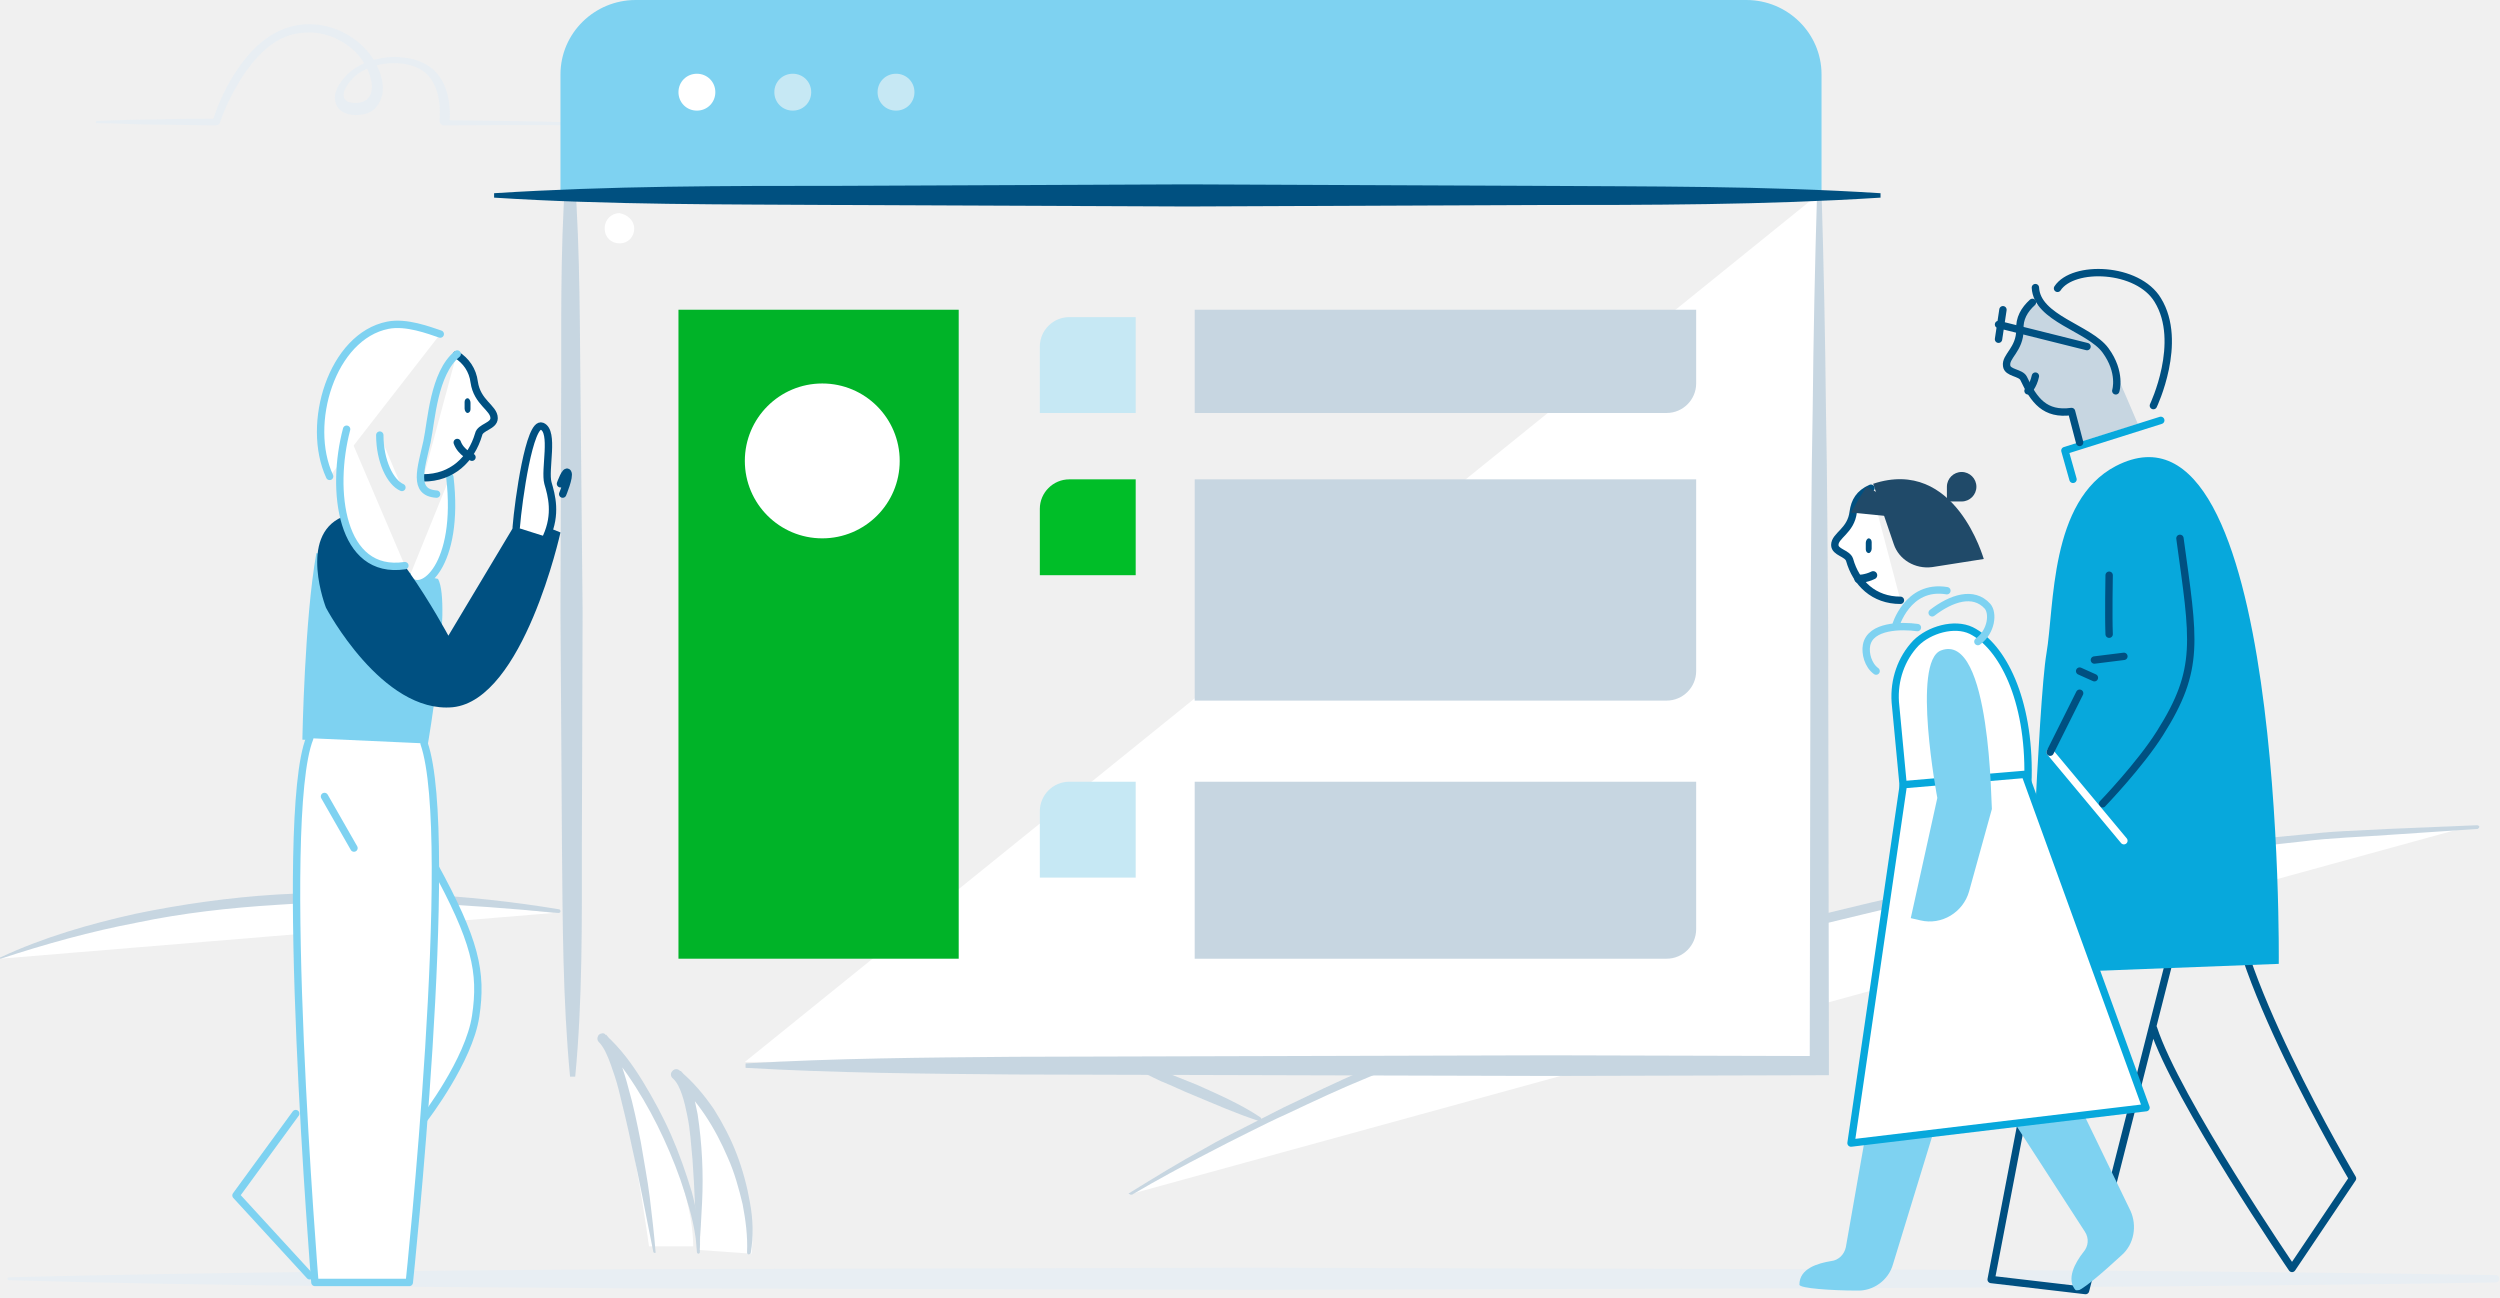
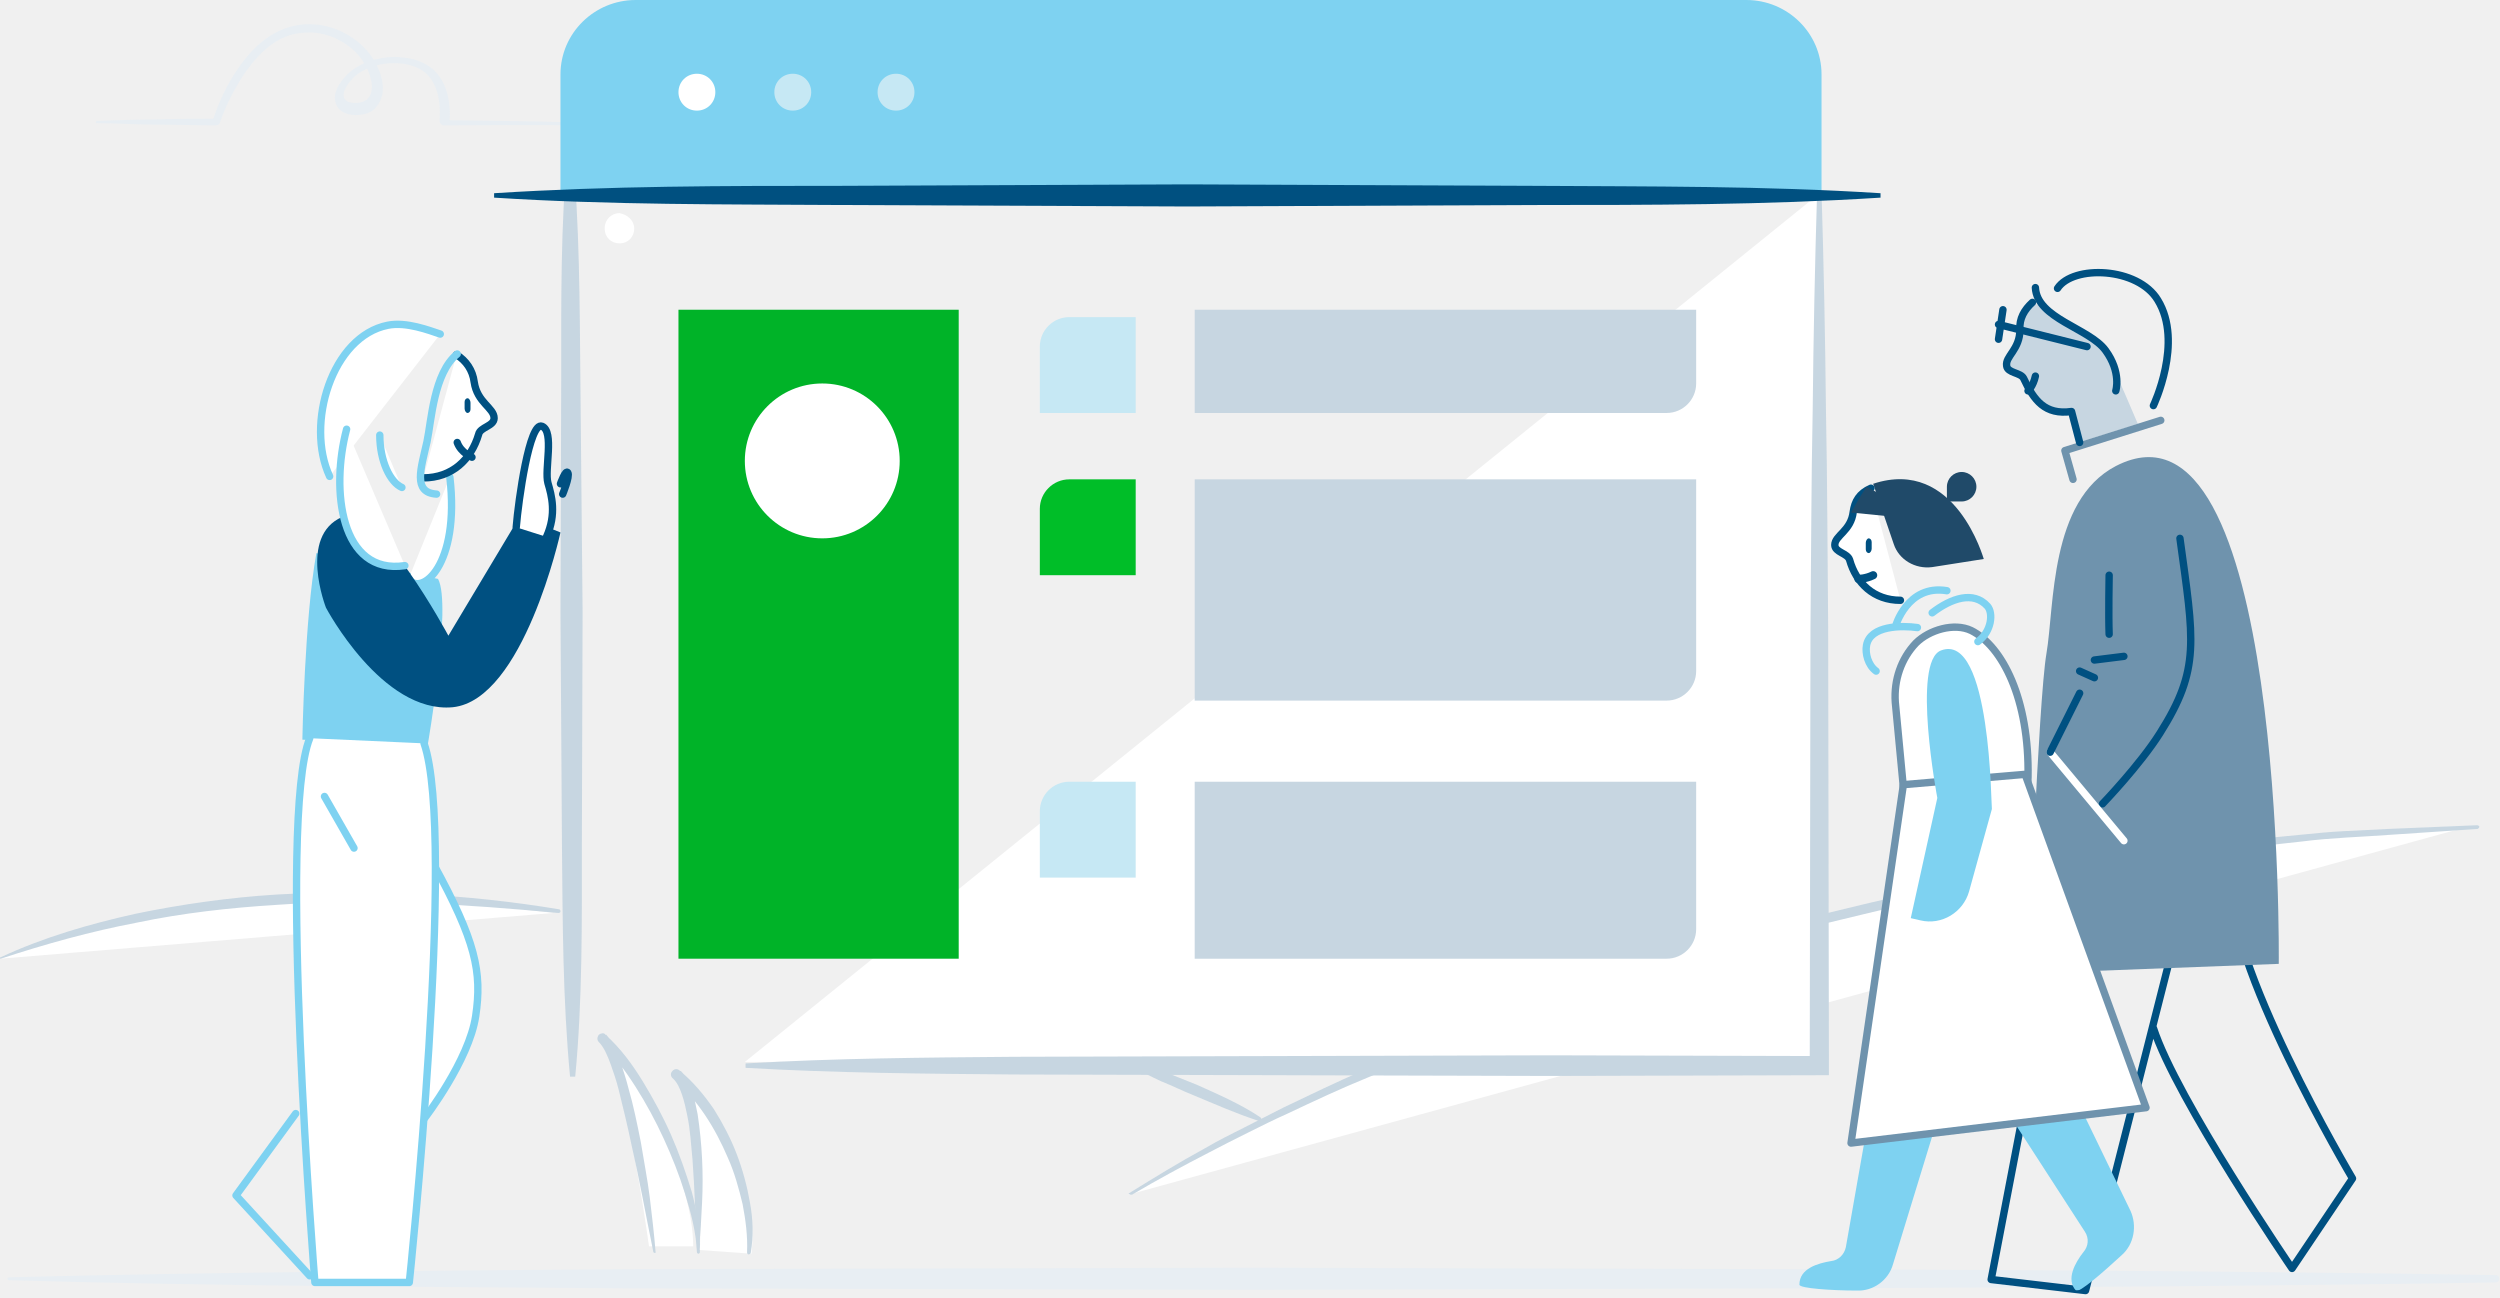
<svg xmlns="http://www.w3.org/2000/svg" id="Layer_1" viewBox="0 0 339 176" enable-background="new 0 0 339 176">
-   <style>.st0{fill:#e8eef3}.st1{fill:#fff}.st2{fill:#c7d6e1}.st3{fill:#7ed2f1}.st4{fill:#def2fa}.st5{fill:#005080}.st6{fill:#00b328}.st7{fill:#c6e8f4}.st8{fill:#00be28}.st10,.st9{fill:none;stroke:#7ed2f1;stroke-linecap:round;stroke-linejoin:round}.st10{stroke:#005081}.st11{fill:#005081}.st12{fill:none;stroke:#07a8dc;stroke-linecap:round;stroke-linejoin:round}.st13{fill:#07a8dc}.st14{filter:url(#Adobe_OpacityMaskFilter)}.st15{mask:url(#b_1_);fill:#7ed2f1}.st16{fill:#204A69}.st17,.st18{fill:none;stroke:#fff;stroke-linecap:round;stroke-linejoin:round}.st18{stroke:#005081;stroke-width:1.105}</style>
+   <style>.st0{fill:#e8eef3}.st1{fill:#fff}.st2{fill:#c7d6e1}.st3{fill:#7ed2f1}.st4{fill:#def2fa}.st5{fill:#005080}.st6{fill:#00b328}.st7{fill:#c6e8f4}.st8{fill:#00be28}.st10,.st9{fill:none;stroke:#7ed2f1;stroke-linecap:round;stroke-linejoin:round}.st10{stroke:#005081}.st11{fill:#005081}.st12{fill:none;stroke:#6F93AD;stroke-linecap:round;stroke-linejoin:round}.st13{fill:#6F93AD}.st14{filter:url(#Adobe_OpacityMaskFilter)}.st15{mask:url(#b_1_);fill:#7ed2f1}.st16{fill:#204A69}.st17,.st18{fill:none;stroke:#fff;stroke-linecap:round;stroke-linejoin:round}.st18{stroke:#005081;stroke-width:1.105}</style>
  <path class="st0" d="M13.1 16.4c2.7-.1 5.4-.2 8.1-.2 2.7-.1 5.4-.1 8.1-.1l-.5.4c.8-2.5 1.9-4.9 3.4-7.1 1.5-2.2 3.4-4.3 6.1-5.4 5.5-2.3 12.2 1.2 13.5 6.8.1.7.2 1.4 0 2.2-.2.7-.6 1.5-1.3 2-.7.5-1.6.6-2.3.6-.7 0-1.7-.2-2.3-.9-.6-.8-.6-1.7-.3-2.4.2-.7.7-1.3 1.2-1.9 1-1.1 2.3-1.8 3.6-2.2 1.4-.4 2.8-.6 4.2-.4 1.4.1 2.9.6 4 1.5s1.8 2.3 2.1 3.6c.3 1.3.4 2.7.2 4l-.5-.6c5.8.1 11.7.1 17.5.3.1 0 .2.1.2.2s-.1.2-.2.2c-6-.1-11.8 0-17.7 0-.3 0-.5-.2-.6-.5v-.1c.2-2.4-.2-5.1-2-6.6-.9-.7-2.1-1.1-3.3-1.2-1.2-.1-2.5 0-3.7.4-1.2.4-2.3 1-3 1.9-.4.4-.7.9-.9 1.4-.2.5-.1 1 .1 1.2.4.6 2.1.6 2.8.1.8-.5 1-1.7.7-2.8-.5-2.3-2.2-4.3-4.4-5.4-1.1-.6-2.3-.9-3.6-1-1.2 0-2.5.1-3.6.6-2.3.9-4.1 2.9-5.5 4.9-1.4 2.1-2.6 4.4-3.4 6.8-.1.2-.3.3-.5.3-2.7 0-5.4-.1-8.1-.1-2.7 0-5.4-.2-8.1-.2-.1 0-.1-.1-.1-.1 0-.2.1-.2.1-.2" />
  <path class="st1" d="M153 162s71.1-46.4 182-50" />
  <path class="st2" d="M153.1 161.8c3.4-2.1 6.8-4.2 10.3-6.1 1.7-1 3.5-1.9 5.3-2.8 1.8-.9 3.5-1.8 5.3-2.7 3.6-1.7 7.2-3.5 10.8-5 3.6-1.6 7.3-3.2 11-4.7l5.6-2.2c1.8-.7 3.7-1.4 5.6-2.1 3.8-1.3 7.5-2.8 11.3-3.9l11.4-3.6 11.5-3.2 2.9-.8 2.9-.7 5.8-1.4c3.9-.9 7.8-1.9 11.7-2.6l11.8-2.3c3.9-.7 7.9-1.2 11.8-1.8 7.9-1.3 15.9-1.9 23.8-2.7 2-.2 4-.4 6-.5l6-.3 12-.5c.1 0 .3.1.3.2s-.1.2-.2.3l-11.9.8c-4 .3-8 .4-11.9.9-7.9.9-15.8 1.6-23.7 3-3.9.6-7.9 1.1-11.8 1.8l-11.7 2.3c-3.9.7-7.8 1.7-11.6 2.6l-5.8 1.4-2.9.7-2.9.8-11.5 3.2c-3.8 1.1-7.6 2.4-11.4 3.6-3.8 1.1-7.5 2.6-11.3 3.9-1.9.7-3.8 1.3-5.6 2l-5.5 2.2c-1.8.8-3.7 1.4-5.5 2.2l-5.5 2.3c-3.7 1.5-7.3 3.2-10.9 4.9-1.8.8-3.6 1.7-5.4 2.6-1.8.9-3.6 1.8-5.3 2.7-3.5 1.8-7 3.7-10.4 5.7h-.2c-.3-.1-.3-.2-.2-.2" />
  <path class="st1" d="M153 144c10.6 4 17 7 17 7" />
  <path class="st2" d="M153.1 144c1.6.3 3.1.8 4.7 1.3l4.5 1.8c2.9 1.3 5.9 2.6 8.6 4.4.1.1.2.2.1.4-.1.1-.2.1-.3.1-3.1-1-6-2.3-8.9-3.5-1.5-.6-2.9-1.3-4.4-1.9-1.5-.7-2.9-1.4-4.3-2.3-.1 0-.1-.1 0-.2-.1-.1 0-.1 0-.1" />
  <path class="st1" d="M0 130c23-8.9 49.7-9.4 75-6.2" />
  <path class="st2" d="M.1 129.8c5.8-2.7 12-4.5 18.3-5.9 6.3-1.3 12.7-2.2 19.1-2.6 12.8-.7 25.7-.1 38.3 2 .1 0 .2.1.2.3 0 .1-.1.2-.3.2-12.7-1.2-25.5-2-38.2-1.1-6.4.4-12.7 1.1-18.9 2.4-6.3 1.2-12.4 2.9-18.5 4.9-.1 0-.1 0-.2-.1.1 0 .1-.1.2-.1" />
  <path class="st1" d="M77.2 146L77 20" />
  <path class="st2" d="M77.3 146c-1-10.5-1-21-1.1-31.5L76 83l.1-31.5c0-10.5-.1-21 .9-31.5h.6c1 10.5 1 21 1.1 31.5L79 83l-.1 31.5c0 10.5.1 21-.9 31.5h-.7z" />
  <path class="st1" d="M247 26v118H101" />
  <path class="st2" d="M247 26c.3 9.9.5 19.8.6 29.6.2 9.9.2 19.8.3 29.6l.1 59.3v1.3h-1.3l-36.4.1-36.4-.1-36.4-.1c-12.1-.1-24.3-.2-36.4-.9v-.6c12.1-.7 24.3-.8 36.4-.9l36.4-.1 36.4-.1 36.4.1-1.3 1.3.1-59.3c.1-9.9.1-19.8.3-29.6.1-9.9.3-19.8.6-29.6h.6z" />
  <path class="st3" d="M76 26V10.1C76 4.5 80.6 0 86.2 0h150.6c5.6 0 10.2 4.5 10.2 10.1V26H76z" />
  <path class="st4" d="M255 26H67" />
  <path class="st5" d="M255 26.8c-15.7 1-31.3 1-47 1l-47 .2-47-.2c-15.7-.1-31.3 0-47-1v-.6c15.7-1 31.3-1 47-1l47-.2 47 .2c15.7.1 31.3 0 47 1v.6z" />
  <path class="st6" d="M92 130h38V42H92" />
  <path class="st2" d="M226 56h-64V42h68v10c0 2.2-1.8 4-4 4" />
  <path class="st7" d="M154 56h-13v-9c0-2.2 1.8-4 4-4h9v13z" />
  <path class="st2" d="M226 130h-64v-24h68v20c0 2.2-1.8 4-4 4" />
  <path class="st7" d="M154 119h-13v-9c0-2.2 1.8-4 4-4h9v13z" />
  <path class="st2" d="M226 95h-64V65h68v26c0 2.2-1.8 4-4 4" />
  <path class="st8" d="M154 78h-13v-9c0-2.2 1.8-4 4-4h9v13z" />
  <path class="st1" d="M122 62.5c0 5.8-4.7 10.5-10.5 10.5S101 68.3 101 62.5 105.7 52 111.5 52 122 56.7 122 62.5" />
  <path class="st0" d="M1.2 173.2c28.1-.7 56.2-.9 84.3-1.1l84.3-.2c56.2.2 112.4.1 168.6 1 .3 0 .5.2.5.5s-.2.5-.5.5c-56.2.9-112.4.8-168.6 1l-84.3-.2c-28.1-.2-56.2-.3-84.3-1.1-.1 0-.2-.1-.2-.3 0 .1.1-.1.2-.1" />
  <path class="st2" d="M281.9 60l-1.2-4.2c-3.6.5-5.1-1.5-6.4-4.5-.4-.9-2.1-.7-2.3-1.7-.2-1.3 1.9-2.2 1.8-4.9 0-1.5.3-3.4 1.7-3.7 0 0 6.8 2.8 10.2 6.3 1.5 4.1 2.4 6 2.4 6l1.8 4.2-8 2.5z" />
  <path class="st1" d="M86 31c0 1.1-.8 2-2 2-1.1 0-2-.8-2-2v-.1c0-1.1.9-2 2-2 1.1.2 2 1 2 2.1m2 138s-3.4-25.4-7-29c6.1 5.4 13 20.4 13 29" />
  <path class="st2" d="M88.6 169.8c-1-4.9-1.9-9.9-3-14.7-.5-2.4-1.1-4.9-1.7-7.3-.3-1.2-.7-2.4-1.1-3.5-.4-1.1-.9-2.3-1.6-3-.3-.3-.2-.7 0-1 .3-.2.7-.3.9 0 2.1 1.9 3.7 4.1 5.1 6.4 1.4 2.3 2.7 4.7 3.8 7.2 1.1 2.5 2 5.1 2.8 7.7.7 2.6 1.2 5.4 1.1 8.2 0 .1-.1.2-.2.2s-.2-.1-.2-.2c-.1-2.7-.8-5.3-1.6-7.9-.8-2.6-1.8-5.1-2.9-7.5-1.1-2.4-2.4-4.8-3.8-7s-3-4.4-4.9-6.1l.9-1c1 1.1 1.4 2.4 1.9 3.6.4 1.2.8 2.4 1.1 3.6.7 2.4 1.2 4.9 1.7 7.4.4 2.5.9 5 1.2 7.4.3 2.5.6 5 .8 7.5 0 .1 0 .1-.1.1s-.2-.1-.2-.1" />
  <path class="st1" d="M94.9 169.5s.9-20-2.9-23.5c6.5 5.2 10.8 16.6 9.9 24" />
  <path class="st2" d="M94.5 169.2c-.2-4-.3-8-.6-12-.2-2-.3-4-.7-5.9-.2-1-.4-1.9-.7-2.8-.3-.9-.7-1.8-1.3-2.3-.3-.3-.3-.7 0-1 .3-.3.7-.3 1 0 1.8 1.5 3.3 3.3 4.6 5.2 1.2 1.9 2.3 4 3.1 6.1.8 2.1 1.4 4.3 1.8 6.6.4 2.2.5 4.5.1 6.8 0 .1-.2.2-.3.2-.1 0-.2-.1-.2-.3.1-2.2-.2-4.4-.6-6.5-.5-2.1-1.1-4.3-2-6.3-1.7-4-4.1-7.9-7.4-10.7l1-1.1c.9.9 1.3 1.9 1.6 2.9.3 1 .5 2 .7 3 .3 2 .5 4 .6 6 .1 2 .1 4 0 6s-.2 4-.4 6c0 .1-.1.1-.1.1-.2.1-.2.1-.2 0" />
  <path class="st1" d="M58.8 117.2c5.7 10.4 6.6 14.6 5.7 20.6-.9 6-6.9 13.8-6.9 13.8" />
  <path class="st9" d="M58.8 117.2c5.7 10.4 6.6 14.6 5.7 20.6-.9 6-6.9 13.8-6.9 13.8" />
  <path class="st3" d="M42.9 75c-1.6 8.8-1.9 25.3-1.9 25.3l17 .7s3.3-19 1.4-22.5" />
  <path class="st1" d="M61 64.7c1.4 12-3.9 16.2-5.6 13.8" />
  <path class="st9" d="M61 64.7c1.4 12-3.9 16.2-5.6 13.8" />
  <path class="st1" d="M61.9 48.1c1.3.8 2.2 2.1 2.4 3.7.4 2.8 2.7 3.5 2.7 4.9 0 1.1-1.9 1.2-2.1 2.2-1 3.4-3.6 5.9-7.5 5.9" />
  <path class="st10" d="M61.9 48.1c1.3.8 2.2 2.1 2.4 3.7.4 2.8 2.7 3.5 2.7 4.9 0 1.1-1.9 1.2-2.1 2.2-1 3.4-3.6 5.9-7.5 5.9M62 60c.5 1.4 2 2 2 2" />
  <path class="st11" d="M63.4 56c-.2 0-.4-.3-.4-.6v-.9c0-.3.2-.5.4-.5s.4.3.4.6v.9c0 .3-.2.5-.4.5m-17 14.1c4.7-2 14.4 16.1 14.4 16.1L70.5 70l5.5 2.2s-5 22.7-14.6 23.7c-9.6.9-17.2-13.5-17.2-13.5s-3.8-9.7 2.2-12.3" />
  <path class="st1" d="M42 100.1c-4.4 11 .7 73.8.7 73.8h12.8s6.4-60.4 2-73.1" />
  <path class="st9" d="M42 100.1c-4.4 11 .7 73.8.7 73.8h12.8s6.4-60.4 2-73.1M62 48c-3.2 2.6-3.5 9.1-4.1 11.9-.8 3.6-2 6.9 1.3 7.1" />
  <path class="st1" d="M44.7 64.6c-3.3-7.1.3-19 7.9-20.5 2.5-.5 5.6.7 7.1 1.2" />
  <path class="st9" d="M44.7 64.6c-3.3-7.1.3-19 7.9-20.5 2.5-.5 5.6.7 7.1 1.2M40.1 151L32 162.1 42 173" />
  <path class="st1" d="M70 71.5c.3-3.7 1.8-14.4 3.5-13.7 1.7.7.3 5.9.8 7.7.5 1.7 1.2 4.2-.2 7.3" />
  <path class="st10" d="M70 71.5c.3-3.7 1.8-14.4 3.5-13.7 1.7.7.3 5.9.8 7.7.5 1.7 1.2 4.2-.2 7.3m1.9-7.2s.7-2 1-1.5c.3.5-.7 2.9-.7 2.9" />
  <path class="st1" d="M51.5 59c0 3.5 1.4 6.4 3 7.1" />
  <path class="st9" d="M51.5 59c0 3.5 1.4 6.4 3 7.1M44 108l4 7" />
  <path class="st1" d="M47 58.2c-2.2 8.3-.8 19.8 7.9 18.5" />
  <path class="st9" d="M47 58.2c-2.2 8.3-.8 19.8 7.9 18.5" />
  <path class="st1" d="M257 95.2l1.1 11.6s6.4 16.4 1.1 10.2c7.1 8.3 15.6-2 15.8-11.6.2-10.6-3.5-17.8-7.7-19.9-2.3-1.1-5.7-.1-7.5 1.7-2 2.1-3 5-2.8 8" />
  <path class="st12" d="M257 95.2l1.1 11.6s6.4 16.4 1.1 10.2c7.1 8.3 15.6-2 15.8-11.6.2-10.6-3.5-17.8-7.7-19.9-2.3-1.1-5.7-.1-7.5 1.7-2 2.1-3 5-2.8 8z" />
  <path class="st9" d="M264 80.1c-5.4-.9-7 4.9-7 4.9m3 .1c-2.1-.3-6.4-.3-6.9 2.4-.2 1.1.2 2.7 1.3 3.5m7.6-7.9c2.6-2 5.6-3 7.5-.9.8.9.6 3.4-1.3 4.8" />
  <path class="st10" d="M302.7 119c-1.6 10.6 16.3 40.8 16.3 40.8l-8.2 12.2s-15.7-23-18.8-32.6m-14.2-6.5l-7.8 40.6 12.8 1.5 12.2-48" />
  <path class="st13" d="M286.9 63.2c-9 4.7-8.3 19-9.4 25.4C276.4 95 275 132 275 132l34-1.3s.9-79.4-22.1-67.5" />
  <path class="st3" d="M256.3 135l-6 34.1c-.2 1-1 1.8-2 1.9-1.8.3-4.3 1-4.3 3.2 0 .5 4.4.8 7.8.8 2.2.1 4.3-1.4 4.9-3.6l10.2-33.3" />
  <g transform="translate(264 133)">
    <defs>
      <filter id="Adobe_OpacityMaskFilter" filterUnits="userSpaceOnUse" x=".2" y=".2" width="25.3" height="41.8">
        <feColorMatrix values="1 0 0 0 0 0 1 0 0 0 0 0 1 0 0 0 0 0 1 0" />
      </filter>
    </defs>
    <mask maskUnits="userSpaceOnUse" x=".2" y=".2" width="25.3" height="41.8" id="b_1_">
      <g class="st14">
        <path id="a_1_" class="st1" d="M.2.2h25.3V42H.2V.2z" />
      </g>
    </mask>
    <path class="st15" d="M.2 5.4L18.7 34c.6.9.5 2-.2 2.8-1.1 1.4-2.4 3.7-1 5.2.4.4 3.7-2.5 6.2-4.8 1.7-1.5 2.1-4 1.2-6L9.9.2" />
  </g>
  <path class="st16" d="M254 65.6l2.8 8.2c.7 2.1 2.9 3.4 5.2 3.1l7-1.1c0 .1-3.8-13.9-15-10.2" />
  <path class="st10" d="M276 51c-.3 1.4-1 2-1 2" />
  <path class="st1" d="M258.1 106.4L251 155l40-4.8-16.4-45.2-16.5 1.4z" />
  <path class="st12" d="M258.1 106.4L251 155l40-4.8-16.4-45.2-16.5 1.4z" />
  <path class="st3" d="M263.2 88.2c-4 1.5-.5 20-.5 20l-3.6 16.3 1.3.3c2.9.7 5.8-1.1 6.6-3.9l3.1-11.2c-.1 0-.1-24.1-6.9-21.5" />
  <path class="st10" d="M295.6 73c1.9 13.9 2.8 17.7-2.7 26.4-2.7 4.3-7.8 9.6-7.8 9.6m.9-31s-.1 5.5 0 8m-2 3.5l4-.5m-6 2l2 .9" />
  <path class="st17" d="M278 102l10 12" />
  <path class="st10" d="M282 94l-4 8m5-55l-12-3m.6-2l-.6 4m5-7c.2 4.2 7.3 5.5 9.5 8.5s1.4 5.5 1.4 5.5M279 39.1c2.1-3.2 10.9-2.9 13.6 1.6 3.5 5.7-.6 14.3-.6 14.3" />
  <path class="st12" d="M293 57l-13 4.1 1.1 3.9" />
  <path class="st10" d="M275.6 41c-1.1 1-1.8 2.2-1.7 3.7 0 2.7-2 3.6-1.8 4.9.1 1 1.9.9 2.3 1.7 1.4 3 2.9 5 6.5 4.5L282 60" />
  <path class="st16" d="M266 68h-2v-2c0-1.1.9-2 2-2s2 .9 2 2-.9 2-2 2" />
  <path class="st1" d="M253.7 66.2c-1.6.7-2.2 1.8-2.4 3.2-.3 2.6-2.5 3.2-2.5 4.5 0 1 1.7 1.1 2 2 .9 3.2 3.3 5.5 6.9 5.5" />
  <path class="st10" d="M253.7 66.2c-1.6.7-2.2 1.8-2.4 3.2-.3 2.6-2.5 3.2-2.5 4.5 0 1 1.7 1.1 2 2 .9 3.2 3.3 5.5 6.9 5.5" />
  <path class="st18" d="M254 78c-1 .5-2 .5-2 .5" />
  <path class="st16" d="M253.1 66c-1 1.5-2.1 3.5-2.1 3.5l5 .5-.3-2.6-2.6-1.4" />
  <path class="st11" d="M253.4 75c.2 0 .4-.3.4-.6v-.9c0-.3-.2-.5-.4-.5s-.4.3-.4.6v.9c0 .3.2.5.4.5" />
  <path class="st1" d="M97 12.5c0 1.4-1.1 2.5-2.5 2.5S92 13.9 92 12.5s1.1-2.5 2.5-2.5 2.5 1.1 2.5 2.5" />
  <path class="st7" d="M110 12.5c0 1.4-1.1 2.5-2.5 2.5s-2.5-1.1-2.5-2.5 1.1-2.5 2.5-2.5 2.5 1.1 2.5 2.5m14 0c0 1.4-1.1 2.5-2.5 2.5s-2.5-1.1-2.5-2.5 1.1-2.5 2.5-2.5 2.5 1.1 2.5 2.5" />
</svg>
